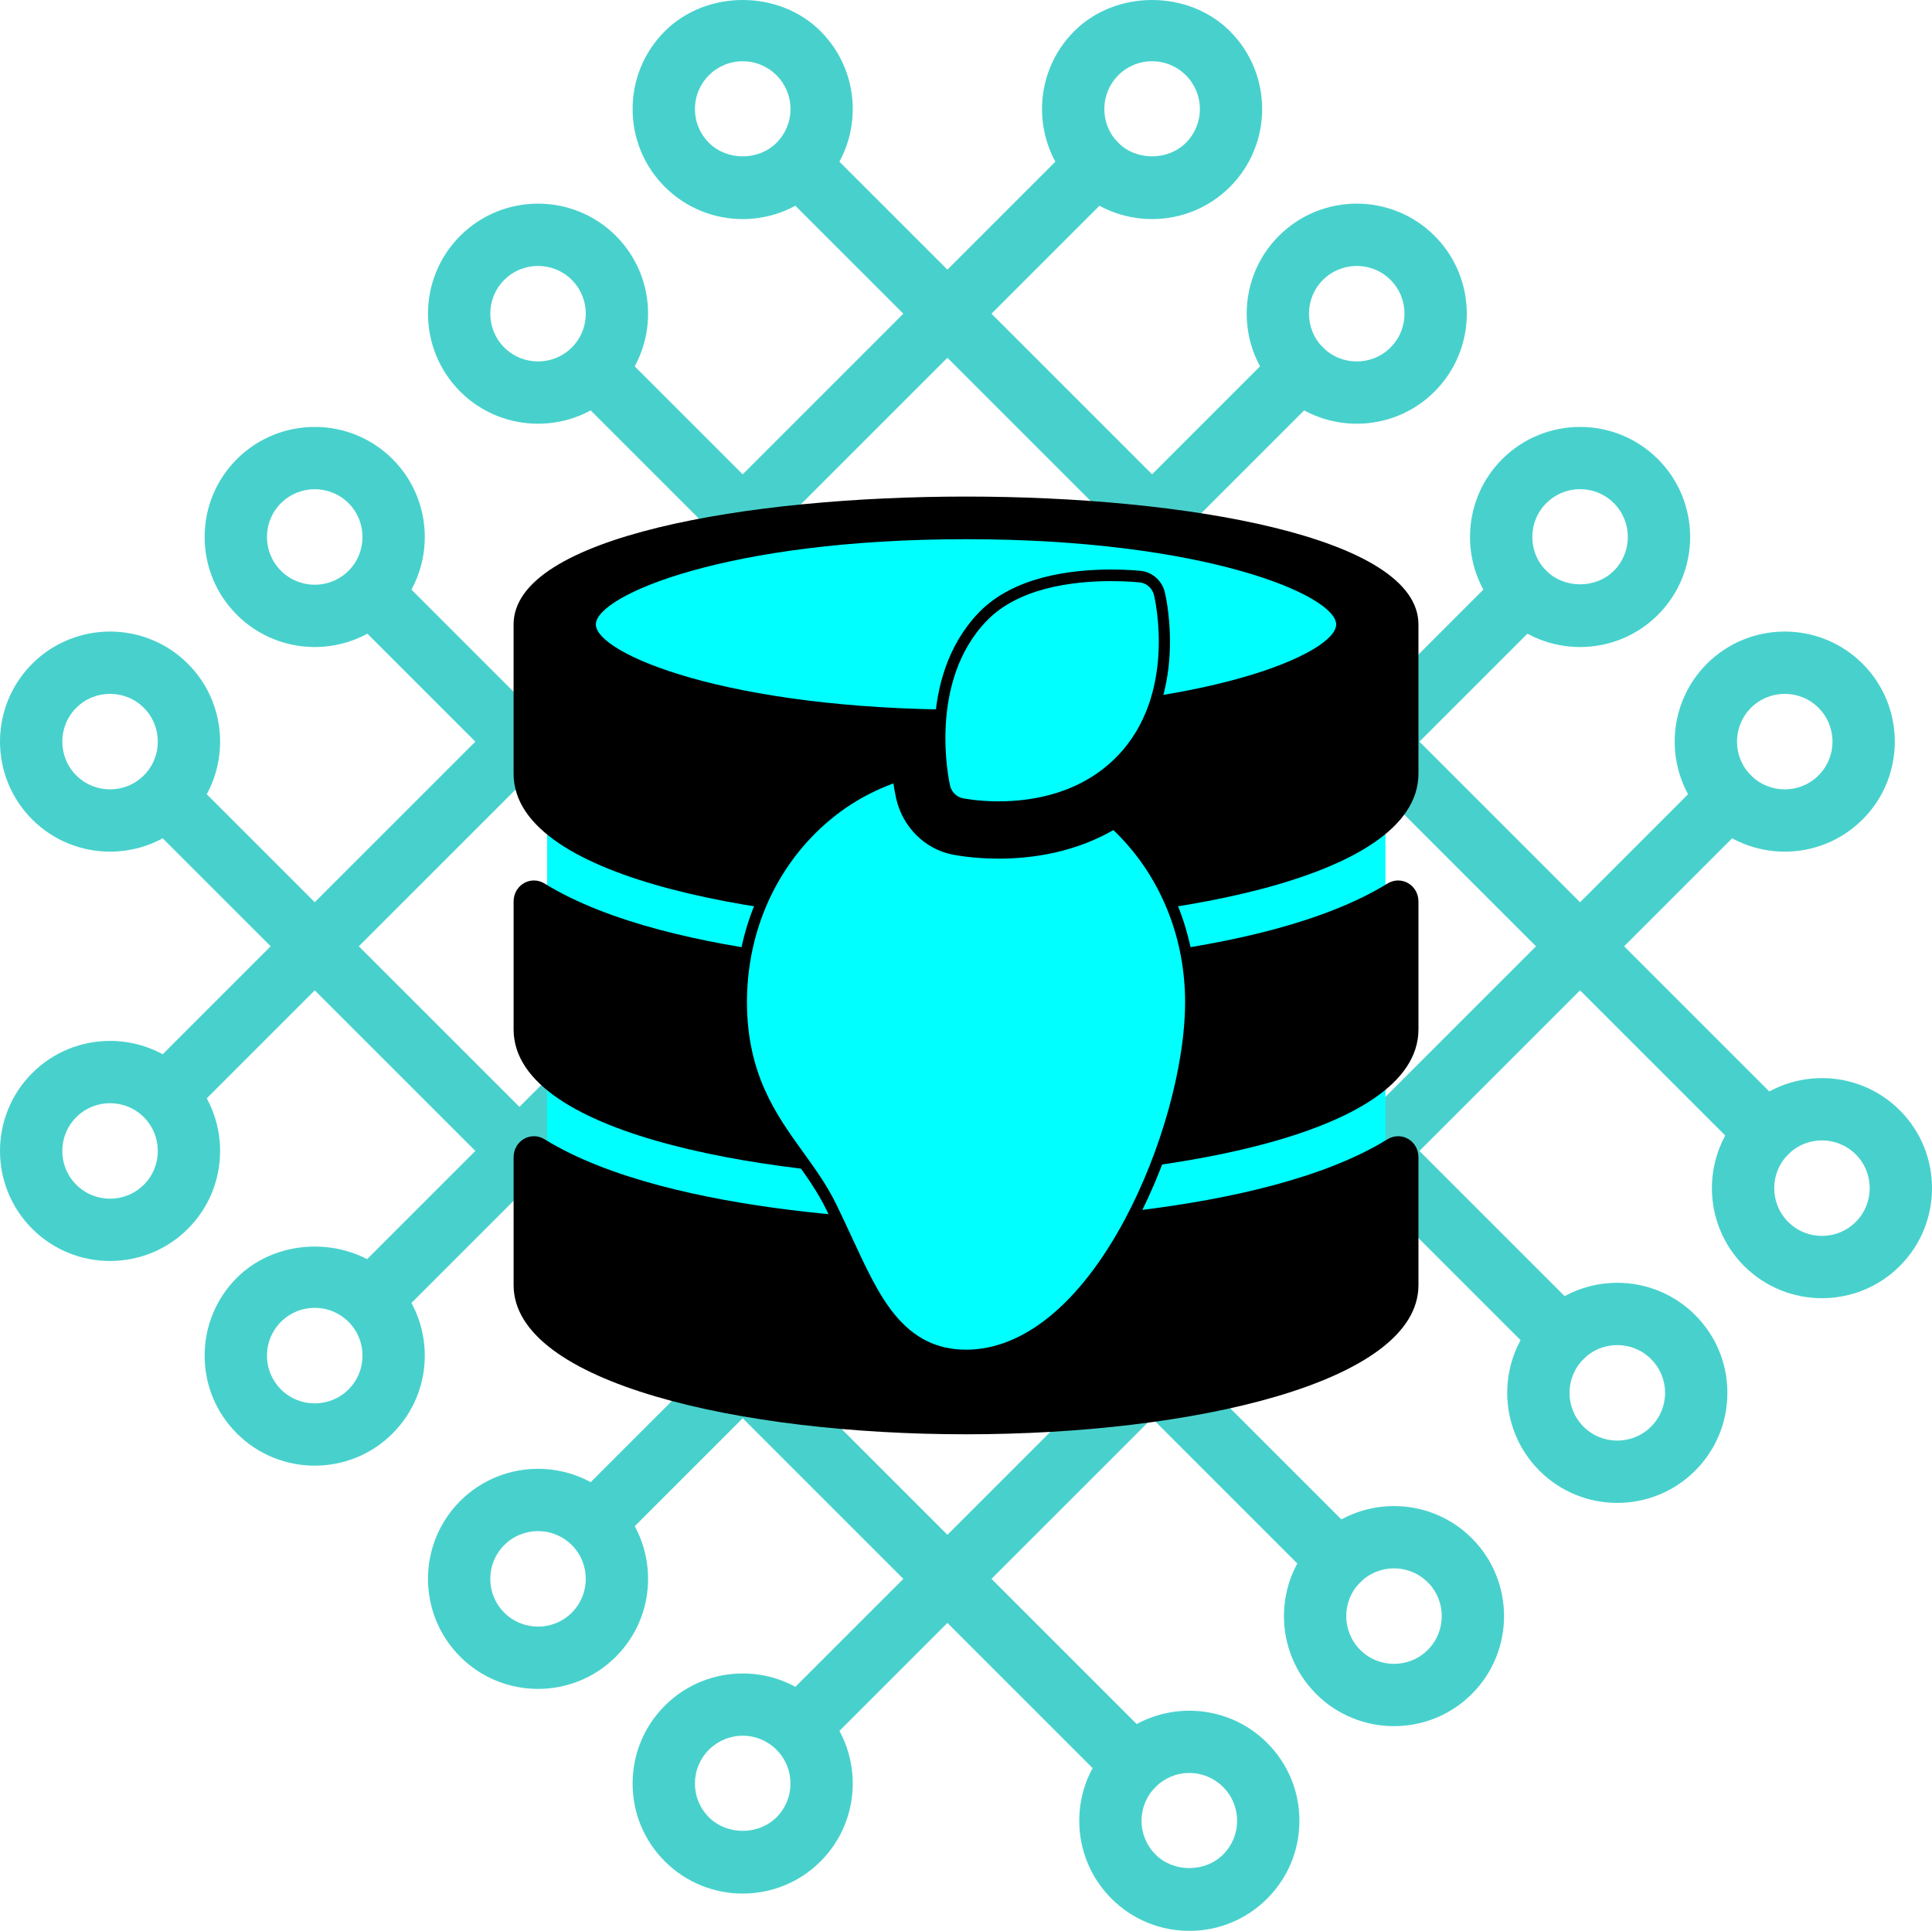
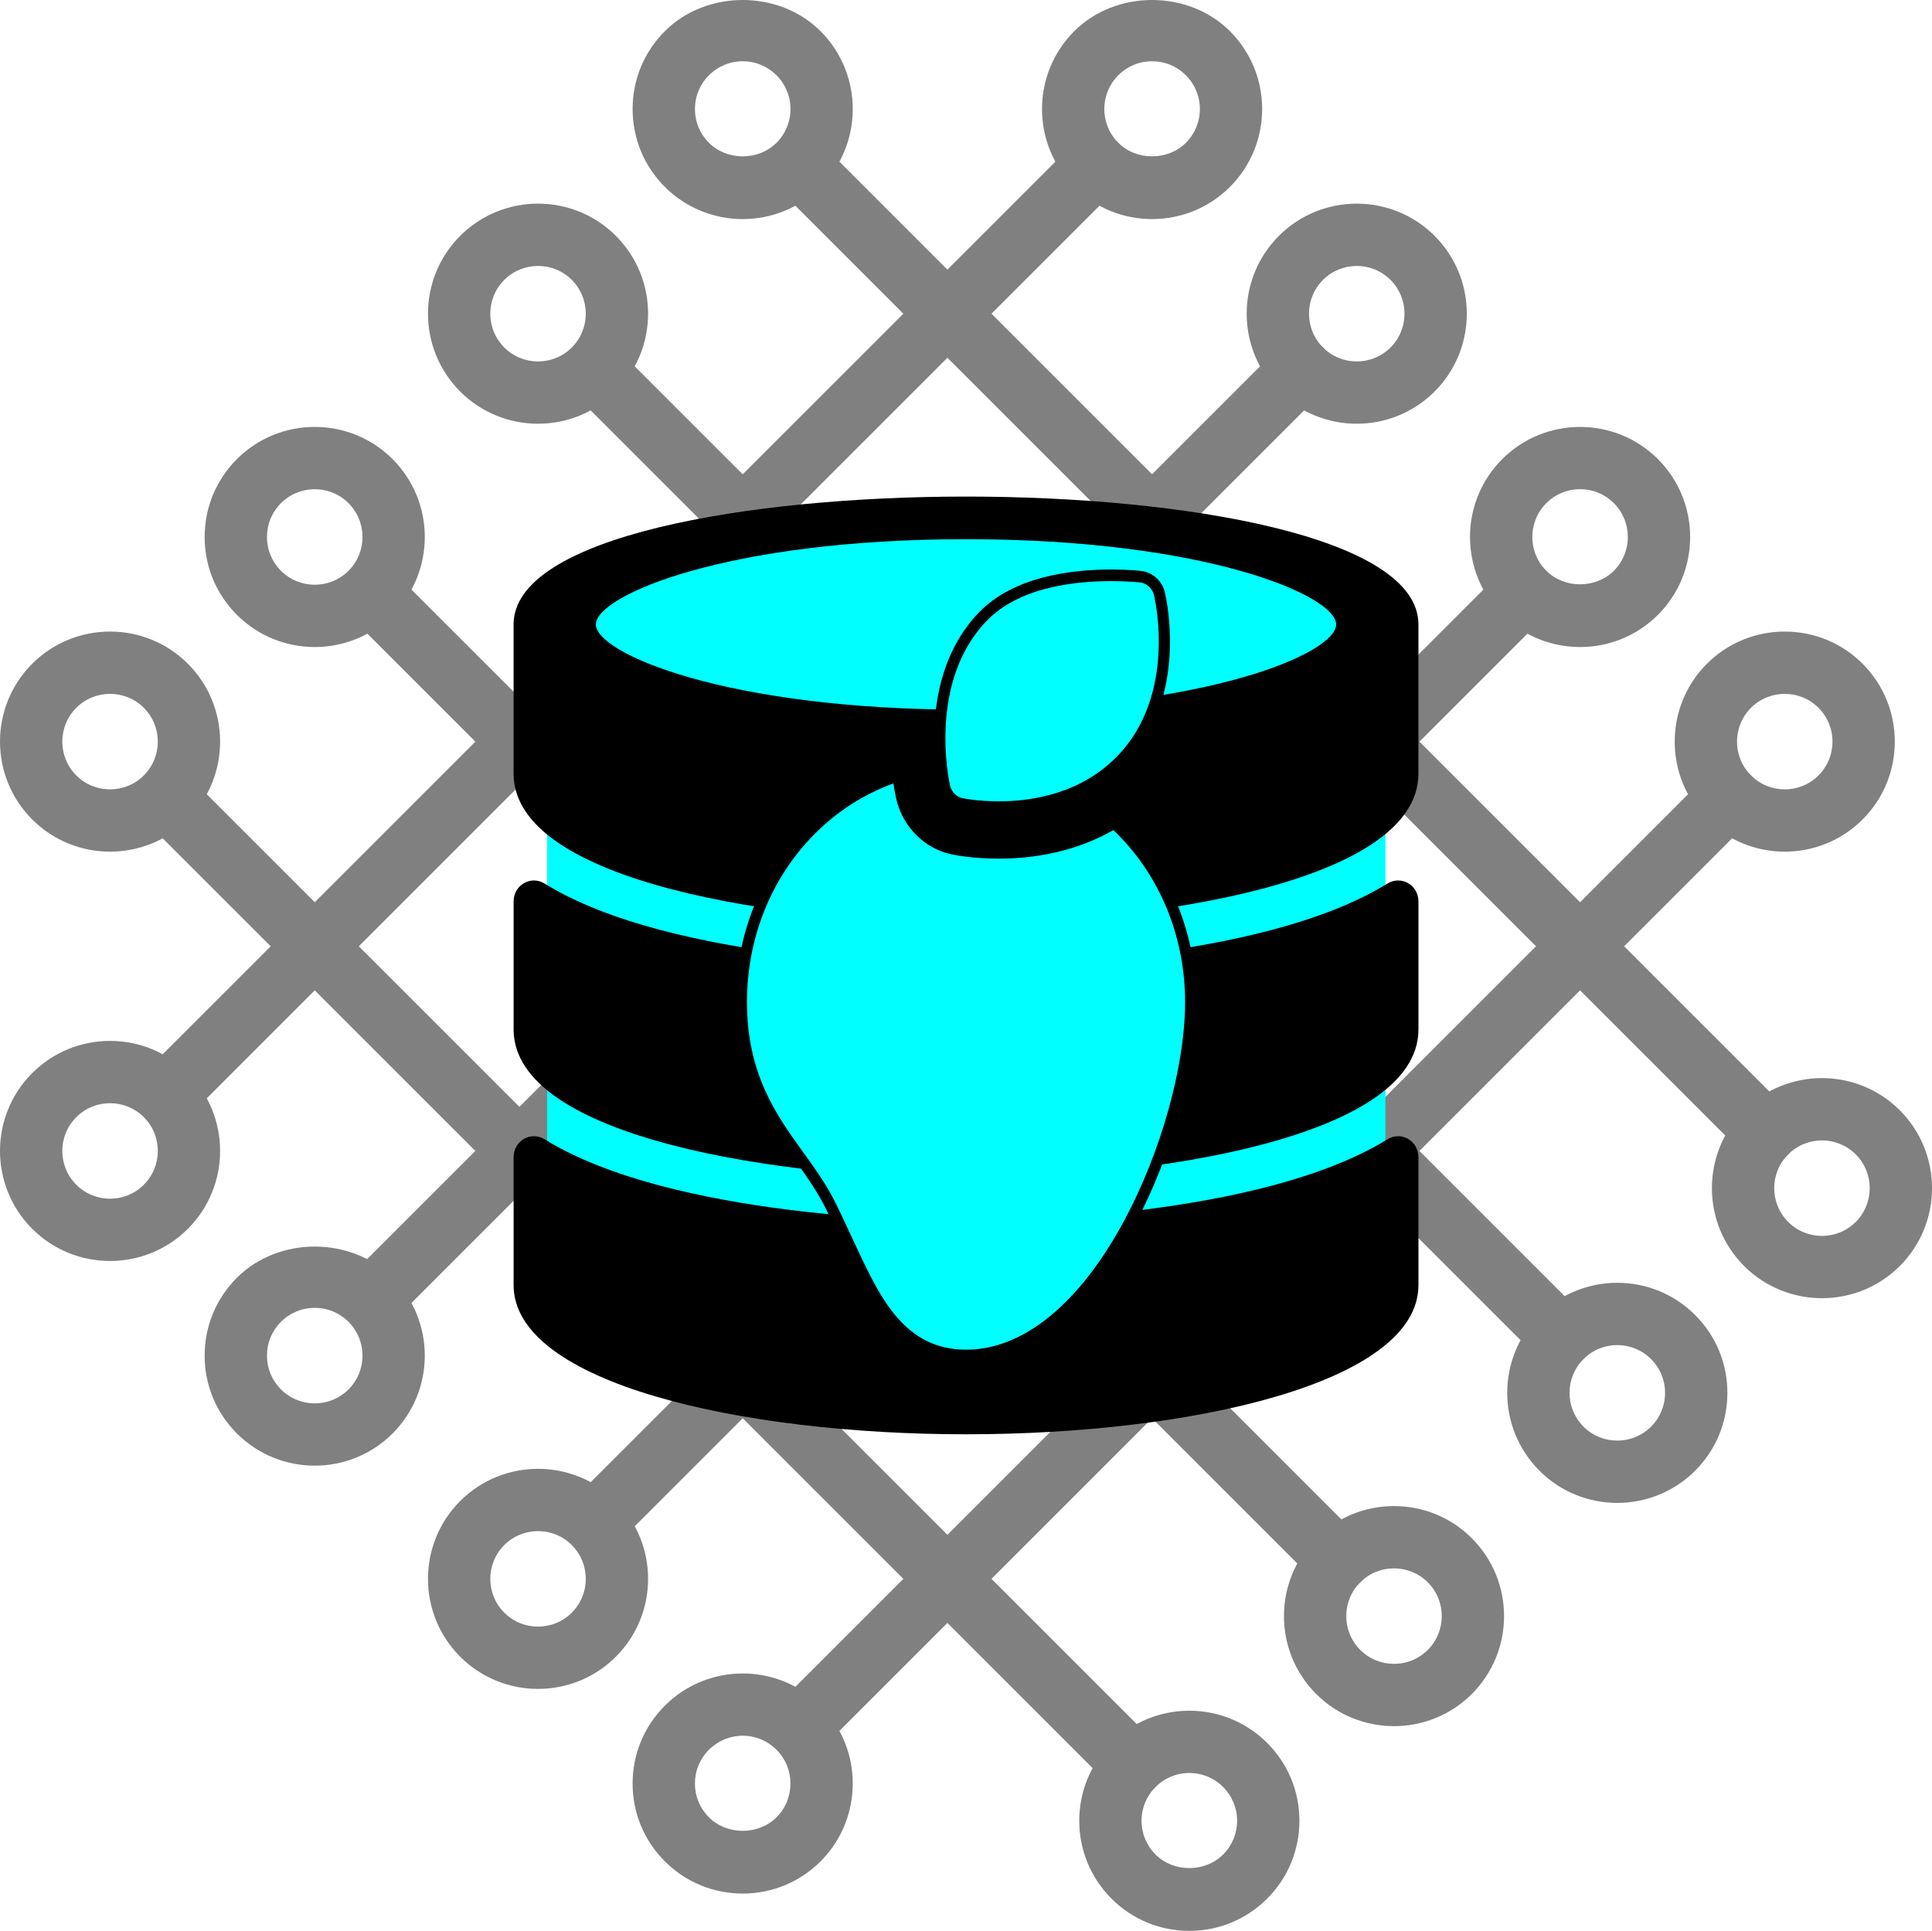
<svg xmlns="http://www.w3.org/2000/svg" width="106" height="105.95" version="1.1" viewBox="0 0 37.389 37.376">
-   <g transform="matrix(.088354 0 0 .088354 -.0022624 -.01009)" fill="#48d1cc">
+   <g transform="matrix(.088354 0 0 .088354 -.0022624 -.01009)" fill="#808080">
    <path d="m38.547 244.66c-1.746 0-3.492-0.668-4.824-2-2.668-2.668-2.668-6.988 0-9.652l201.6-201.6c2.668-2.664 6.988-2.664 9.656 0 2.664 2.668 2.664 6.988 0 9.652l-201.6 201.6c-1.332 1.332-3.082 2-4.828 2z" />
    <path d="m82.902 289.98c-1.746 0-3.496-0.668-4.828-2-2.664-2.668-2.664-6.988 0-9.652l202.09-202.09c2.668-2.664 6.988-2.664 9.652 0 2.668 2.668 2.668 6.988 0 9.656l-202.09 202.09c-1.332 1.332-3.078 2-4.824 2z" />
    <path d="m131.81 338.9c-1.742 0-3.492-0.668-4.824-2.004-2.668-2.664-2.668-6.984 0-9.652l202.09-202.08c2.664-2.664 6.988-2.664 9.652 0 2.668 2.668 2.668 6.988 0 9.652l-202.09 202.08c-1.332 1.336-3.078 2.004-4.828 2.004z" />
    <path d="m176.66 383.73c-1.746 0-3.496-0.664-4.828-2-2.664-2.664-2.664-6.984 0-9.652l202.09-202.09c2.668-2.664 6.988-2.664 9.652 0 2.668 2.668 2.668 6.988 0 9.652l-202.09 202.09c-1.332 1.336-3.078 2-4.824 2z" />
    <path d="m386.89 255.02c-1.746 0-3.492-0.668-4.828-2l-210.23-210.23c-2.668-2.664-2.668-6.988 0-9.652 2.664-2.664 6.984-2.664 9.652 0l210.23 210.23c2.664 2.664 2.664 6.984 0 9.652-1.336 1.332-3.082 2-4.828 2z" />
    <path d="m342.05 299.86c-1.746 0-3.492-0.668-4.824-2l-210.23-210.23c-2.668-2.664-2.668-6.988 0-9.652 2.664-2.668 6.984-2.668 9.652 0l210.23 210.23c2.664 2.664 2.664 6.988 0 9.652-1.336 1.332-3.082 2-4.828 2z" />
    <path d="m293.14 348.78c-1.746 0-3.492-0.668-4.824-2l-210.23-210.23c-2.668-2.668-2.668-6.988 0-9.652 2.664-2.668 6.988-2.668 9.652 0l210.23 210.23c2.664 2.664 2.664 6.984 0 9.652-1.336 1.332-3.082 2-4.828 2z" />
    <path d="m248.3 393.61c-1.746 0-3.492-0.668-4.824-2l-209.76-209.76c-2.664-2.664-2.664-6.988 0-9.652 2.668-2.664 6.988-2.664 9.652 0l209.76 209.76c2.664 2.664 2.664 6.984 0 9.652-1.336 1.332-3.078 2-4.828 2z" />
    <path d="m252.38 48.113c-6.18 0-12.359-2.352-17.062-7.055-9.406-9.402-9.406-24.707 0-34.109 9.102-9.109 25-9.117 34.113 0 9.41 9.406 9.41 24.707 0 34.109-4.699 4.703-10.879 7.055-17.051 7.055zm0-34.578c-2.801 0-5.43 1.09-7.406 3.066-4.082 4.082-4.082 10.723 0 14.805 3.945 3.945 10.84 3.953 14.805 0 1.973-1.977 3.066-4.606 3.066-7.402 0-2.793-1.094-5.426-3.066-7.402-1.98-1.977-4.606-3.066-7.398-3.066z" />
    <path d="m297.21 92.949c-6.172 0-12.352-2.352-17.055-7.055-9.406-9.402-9.406-24.707 0-34.109 9.402-9.406 24.707-9.406 34.105 0 9.41 9.406 9.41 24.707 0 34.109-4.695 4.703-10.879 7.055-17.051 7.055zm0-34.57c-2.68 0-5.359 1.023-7.402 3.062-4.078 4.078-4.078 10.723 0 14.801 4.082 4.082 10.723 4.082 14.801 0 4.082-4.078 4.082-10.723 0-14.801-2.039-2.043-4.719-3.062-7.398-3.062z" />
    <path d="m346.13 141.87c-6.176 0-12.355-2.352-17.055-7.055-9.406-9.406-9.406-24.707 0-34.113 9.395-9.398 24.707-9.41 34.113 0 9.406 9.406 9.406 24.711 0 34.113-4.699 4.703-10.879 7.055-17.059 7.055zm0-34.582c-2.797 0-5.422 1.094-7.402 3.066-4.078 4.086-4.078 10.727 0 14.809 3.973 3.965 10.859 3.949 14.809 0 4.078-4.082 4.078-10.723 0-14.809-1.98-1.977-4.606-3.066-7.406-3.066z" />
    <path d="m390.97 186.7c-6.172 0-12.352-2.352-17.055-7.055-9.406-9.402-9.406-24.707 0-34.109 9.402-9.406 24.707-9.406 34.105 0 9.41 9.406 9.41 24.707 0 34.109-4.699 4.703-10.879 7.055-17.051 7.055zm0-34.57c-2.68 0-5.359 1.02-7.402 3.059-4.078 4.082-4.078 10.723 0 14.805 4.082 4.082 10.723 4.082 14.801 0 4.082-4.082 4.082-10.723 0-14.805-2.039-2.039-4.719-3.059-7.398-3.059z" />
    <path d="m24.109 276.38c-6.176 0-12.355-2.348-17.055-7.055-9.406-9.402-9.406-24.707 0-34.109 9.402-9.406 24.707-9.406 34.105 0 9.41 9.406 9.41 24.711 0 34.109-4.699 4.707-10.879 7.055-17.051 7.055zm0-34.57c-2.68 0-5.363 1.02-7.402 3.062-4.078 4.078-4.078 10.723 0 14.801 4.082 4.082 10.723 4.082 14.801 0 4.082-4.078 4.082-10.723 0-14.801-2.039-2.043-4.719-3.062-7.398-3.062z" />
    <path d="m68.949 321.22c-6.176 0-12.355-2.352-17.055-7.055-4.559-4.551-7.066-10.609-7.066-17.055 0-6.441 2.508-12.5 7.066-17.059 9.105-9.105 25-9.109 34.105 4e-3 9.406 9.406 9.406 24.707 0 34.109-4.699 4.703-10.879 7.055-17.051 7.055zm0-34.574c-2.797 0-5.422 1.086-7.402 3.066s-3.066 4.606-3.066 7.398c0 2.797 1.086 5.426 3.066 7.402 4.082 4.086 10.719 4.082 14.801 4e-3 4.082-4.082 4.082-10.723 0-14.805-1.98-1.98-4.606-3.066-7.398-3.066z" />
    <path d="m117.86 370.13c-6.172 0-12.352-2.352-17.051-7.055-9.406-9.402-9.406-24.707 0-34.109 9.398-9.406 24.707-9.406 34.105 0 9.406 9.402 9.406 24.707 0 34.109-4.699 4.707-10.879 7.055-17.055 7.055zm0-34.57c-2.68 0-5.359 1.023-7.398 3.062-4.082 4.078-4.082 10.723 0 14.801 4.082 4.082 10.719 4.082 14.801 0 4.078-4.078 4.078-10.723 0-14.801-2.039-2.043-4.719-3.062-7.402-3.062z" />
    <path d="m162.7 414.97c-6.176 0-12.355-2.352-17.055-7.055-4.559-4.551-7.066-10.609-7.066-17.055 0-6.441 2.508-12.5 7.066-17.059 9.402-9.402 24.707-9.406 34.105 0 9.406 9.41 9.406 24.711 0 34.113-4.699 4.703-10.879 7.055-17.051 7.055zm0-34.582c-2.797 0-5.422 1.094-7.402 3.07-1.98 1.977-3.066 4.609-3.066 7.402 0 2.797 1.086 5.422 3.066 7.398 3.961 3.961 10.84 3.957 14.801 4e-3 4.082-4.078 4.082-10.723 0-14.805-1.98-1.977-4.606-3.07-7.398-3.07z" />
    <path d="m399.12 284.53c-6.172 0-12.352-2.348-17.055-7.051-9.406-9.406-9.406-24.711 0-34.109 9.402-9.41 24.711-9.41 34.109 0 9.406 9.402 9.406 24.707 0 34.109-4.703 4.703-10.883 7.051-17.055 7.051zm0-34.57c-2.68 0-5.359 1.023-7.398 3.062-4.082 4.078-4.082 10.723 0 14.801 4.078 4.082 10.719 4.082 14.797 0 4.082-4.078 4.082-10.723 0-14.801-2.039-2.039-4.719-3.062-7.398-3.062z" />
    <path d="m354.28 329.38c-6.172 0-12.352-2.352-17.051-7.055-9.41-9.406-9.41-24.711 0-34.113 9.398-9.406 24.707-9.406 34.105 0 4.559 4.555 7.066 10.609 7.066 17.055s-2.508 12.5-7.066 17.062c-4.703 4.699-10.883 7.051-17.055 7.051zm-7.398-16.707c4.078 4.078 10.719 4.078 14.801 0 1.977-1.98 3.066-4.609 3.066-7.406 0-2.797-1.09-5.422-3.066-7.398-4.082-4.086-10.723-4.086-14.801-4e-3 -4.082 4.082-4.082 10.723 0 14.809z" />
    <path d="m305.37 378.29c-6.172 0-12.352-2.348-17.051-7.051-9.406-9.406-9.406-24.711 0-34.109 9.398-9.41 24.707-9.41 34.105 0 9.406 9.402 9.406 24.707 0 34.109-4.699 4.703-10.879 7.051-17.055 7.051zm0-34.57c-2.68 0-5.359 1.023-7.398 3.062-4.082 4.078-4.082 10.723 0 14.801 4.082 4.082 10.719 4.082 14.801 0 4.078-4.078 4.078-10.723 0-14.801-2.043-2.039-4.723-3.062-7.402-3.062z" />
    <path d="m260.53 423.14c-6.438 0-12.5-2.512-17.051-7.066-9.41-9.41-9.41-24.711 0-34.109 9.398-9.41 24.707-9.41 34.105 0 4.559 4.551 7.066 10.609 7.066 17.055 0 6.441-2.508 12.5-7.066 17.055-4.555 4.555-10.613 7.066-17.055 7.066zm0-34.59c-2.793 0-5.422 1.09-7.398 3.066-1.973 1.977-3.066 4.606-3.066 7.402 0 2.797 1.094 5.426 3.066 7.402 3.957 3.957 10.84 3.957 14.801 0 1.977-1.98 3.066-4.606 3.066-7.402s-1.09-5.422-3.066-7.398c-1.98-1.98-4.609-3.07-7.402-3.07z" />
    <path d="m162.7 48.113c-6.176 0-12.348-2.352-17.055-7.051v-0.004c-4.559-4.555-7.066-10.613-7.066-17.055 0-6.445 2.508-12.5 7.066-17.059 9.105-9.105 25-9.109 34.105 0.004 9.406 9.406 9.406 24.707 0 34.109-4.699 4.703-10.879 7.055-17.051 7.055zm0-34.578c-2.797 0-5.422 1.09-7.402 3.066-1.98 1.98-3.066 4.609-3.066 7.402 0 2.797 1.086 5.422 3.066 7.398v0.004c3.961 3.953 10.84 3.953 14.801 0 1.973-1.977 3.066-4.606 3.066-7.402 0-2.793-1.094-5.426-3.066-7.402-1.98-1.977-4.606-3.066-7.398-3.066z" />
    <path d="m117.86 92.949c-6.172 0-12.352-2.352-17.051-7.055-9.406-9.402-9.406-24.707 0-34.109 9.398-9.406 24.707-9.406 34.105 0 9.406 9.406 9.406 24.707 0 34.109-4.699 4.703-10.879 7.055-17.055 7.055zm0-34.57c-2.68 0-5.359 1.023-7.398 3.062-4.082 4.078-4.082 10.723 0 14.801 4.082 4.082 10.719 4.082 14.801 0 4.078-4.078 4.078-10.723 0-14.801-2.039-2.043-4.719-3.062-7.402-3.062z" />
    <path d="m68.949 141.87c-6.176 0-12.348-2.352-17.055-7.051v-4e-3c-4.559-4.559-7.066-10.613-7.066-17.059 0-6.441 2.508-12.5 7.066-17.059 9.402-9.398 24.707-9.402 34.105 4e-3 9.406 9.406 9.406 24.711 0 34.113-4.699 4.703-10.879 7.055-17.051 7.055zm0-34.574c-2.68 0-5.363 1.02-7.402 3.059-1.98 1.98-3.066 4.613-3.066 7.406 0 2.797 1.086 5.422 3.066 7.398v4e-3c4.082 4.082 10.719 4.082 14.801 0s4.082-10.723 0-14.809c-2.039-2.039-4.719-3.059-7.398-3.059z" />
    <path d="m24.109 186.7c-6.176 0-12.355-2.352-17.055-7.055-9.406-9.402-9.406-24.707 0-34.109 9.402-9.406 24.707-9.406 34.105 0 9.41 9.406 9.41 24.707 0 34.109-4.699 4.703-10.879 7.055-17.051 7.055zm0-34.57c-2.68 0-5.363 1.02-7.402 3.059-4.078 4.082-4.078 10.723 0 14.805 4.082 4.082 10.723 4.082 14.801 0 4.082-4.082 4.082-10.723 0-14.805-2.039-2.039-4.719-3.059-7.398-3.059z" />
  </g>
  <g transform="matrix(.98529 0 0 1.0605 .55888 -.025544)">
    <rect x="10.178" y="14.25" width="16.467" height="7.945" fill="#0ff" />
    <ellipse transform="matrix(.87405 0 0 .87405 2.7277 2.229)" cx="18.056" cy="10.338" rx="9.043" ry="2.143" fill="#0ff" />
    <g transform="matrix(.037872 0 0 .036469 9.5192 9.0879)">
      <path d="m234.67 0c-113.02 0-234.67 20.031-234.67 64v74.667c0 54.781 140.33 74.667 234.67 74.667s234.67-19.885 234.67-74.667v-74.667c-1e-3 -43.969-121.65-64-234.67-64zm0 106.67c-124.23 0-192-28.188-192-42.667s67.771-42.667 192-42.667 192 28.187 192 42.667c0 14.479-67.771 42.667-192 42.667z" />
      <path d="m453.21 321.71c-66.253 39.454-199.01 40.955-218.54 40.955s-152.29-1.502-218.54-40.955c-7.171-4.27-16.122 0.661-16.122 9.006v63.949c0 49.021 118.05 74.667 234.67 74.667s234.67-25.646 234.67-74.667v-63.949c-1e-3 -8.345-8.952-13.276-16.122-9.006z" />
      <path d="m453.21 193.71c-66.253 39.454-199.01 40.955-218.54 40.955s-152.29-1.502-218.54-40.955c-7.171-4.27-16.122 0.661-16.122 9.006v63.949c0 54.781 140.33 74.667 234.67 74.667s234.67-19.885 234.67-74.667v-63.949c-1e-3 -8.345-8.952-13.276-16.122-9.006z" />
    </g>
    <g transform="matrix(.019402 0 0 .018683 11.965 15.225)" fill="#0ff" stroke="#000" stroke-width="14.307">
      <g transform="matrix(1.4887,0,0,1.4887,-49.078,-251.56)" fill="#0ff" stroke="#000" stroke-width="7.615">
        <path d="m387.55 12.169c-1.522-6.081-6.666-10.574-12.896-11.266-0.332-0.038-8.258-0.903-19.774-0.903-27.512 0-65.012 4.698-87.426 27.077-41.959 41.9-26.717 108.88-26.049 111.71 1.35 5.705 5.899 10.101 11.646 11.255 0.427 0.086 10.626 2.1 25.095 2.1 23.995 0 57.967-5.361 83.543-30.904 42.05-41.993 26.542-106.35 25.861-109.06z" stroke-width="7.61" />
        <path d="m364.77 170.18c-2.586-2.66-5.257-5.209-8-7.651-27.105 15.739-56.4 19.606-78.627 19.606-17.156 0-29.646-2.414-31-2.687-17.188-3.451-30.9-16.704-34.936-33.769-0.403-1.706-1.516-6.756-2.472-14.154-23.495 7.42-44.882 20.53-62.505 38.655-28.385 29.195-44.017 68.22-44.017 109.89 0 48.621 20.642 76.261 38.854 100.65 8.239 11.033 16.023 21.455 22.243 33.703 3.792 7.465 7.281 14.742 10.656 21.78 9.741 20.313 18.153 37.858 29.558 51.325 13.947 16.471 30.787 24.477 51.482 24.477 40.465 0 79.929-30.918 111.12-87.06 25.307-45.548 41.658-102.41 41.658-144.87 1e-3 -41.665-15.631-80.69-44.015-109.89z" />
      </g>
    </g>
  </g>
</svg>
